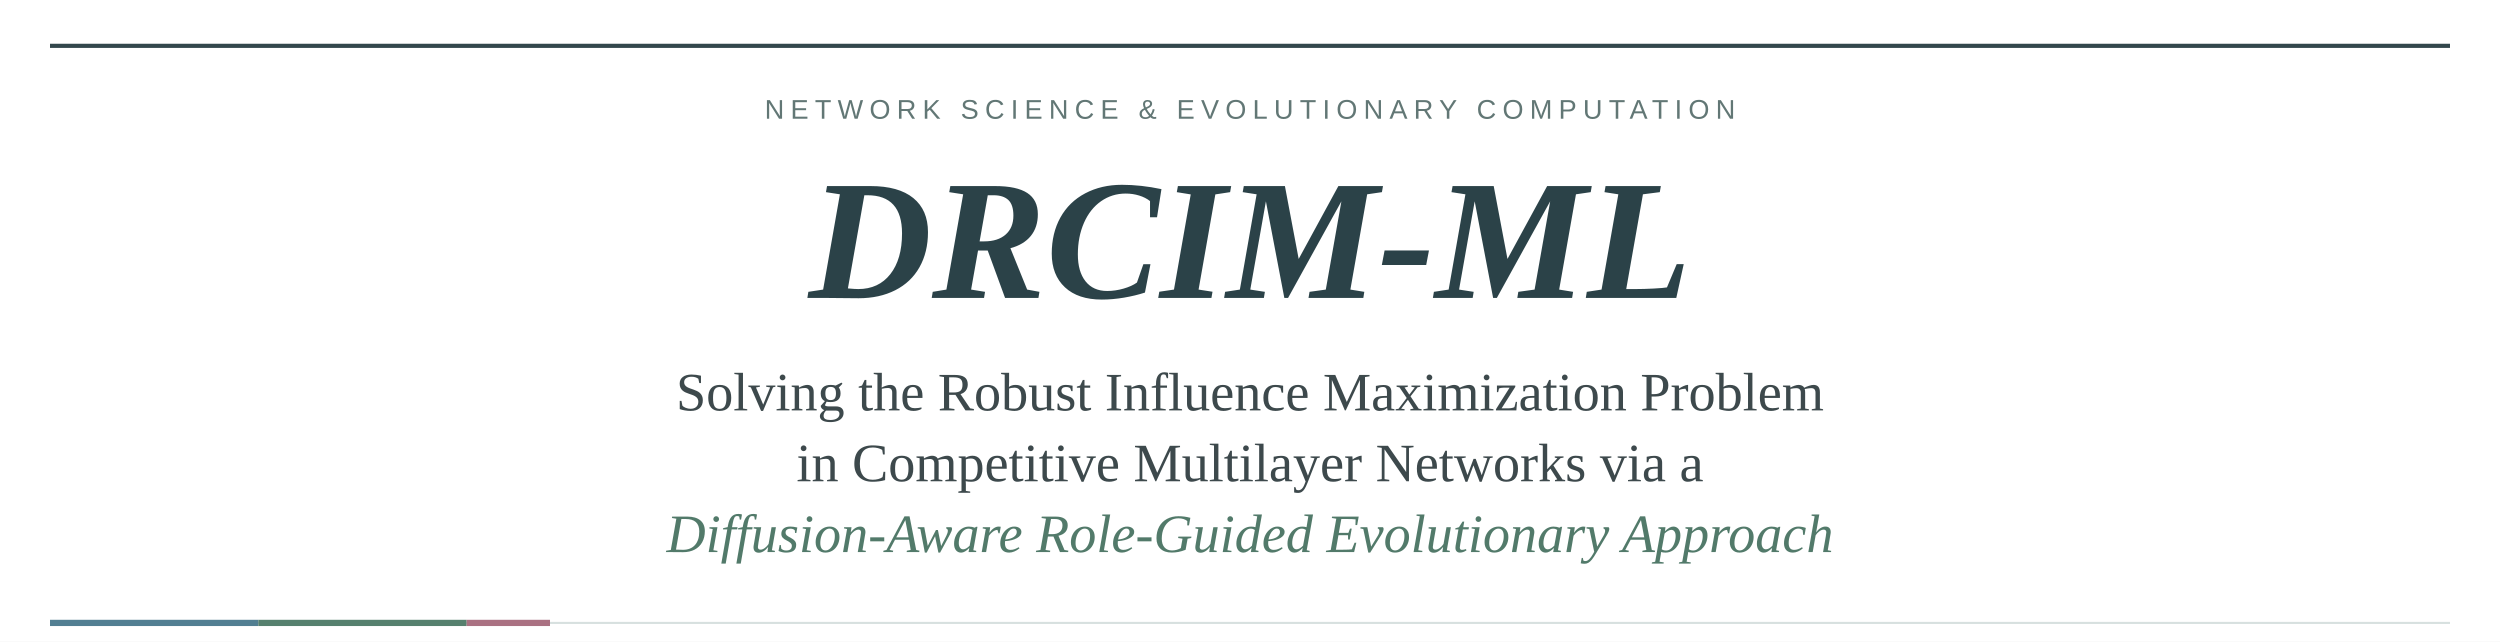
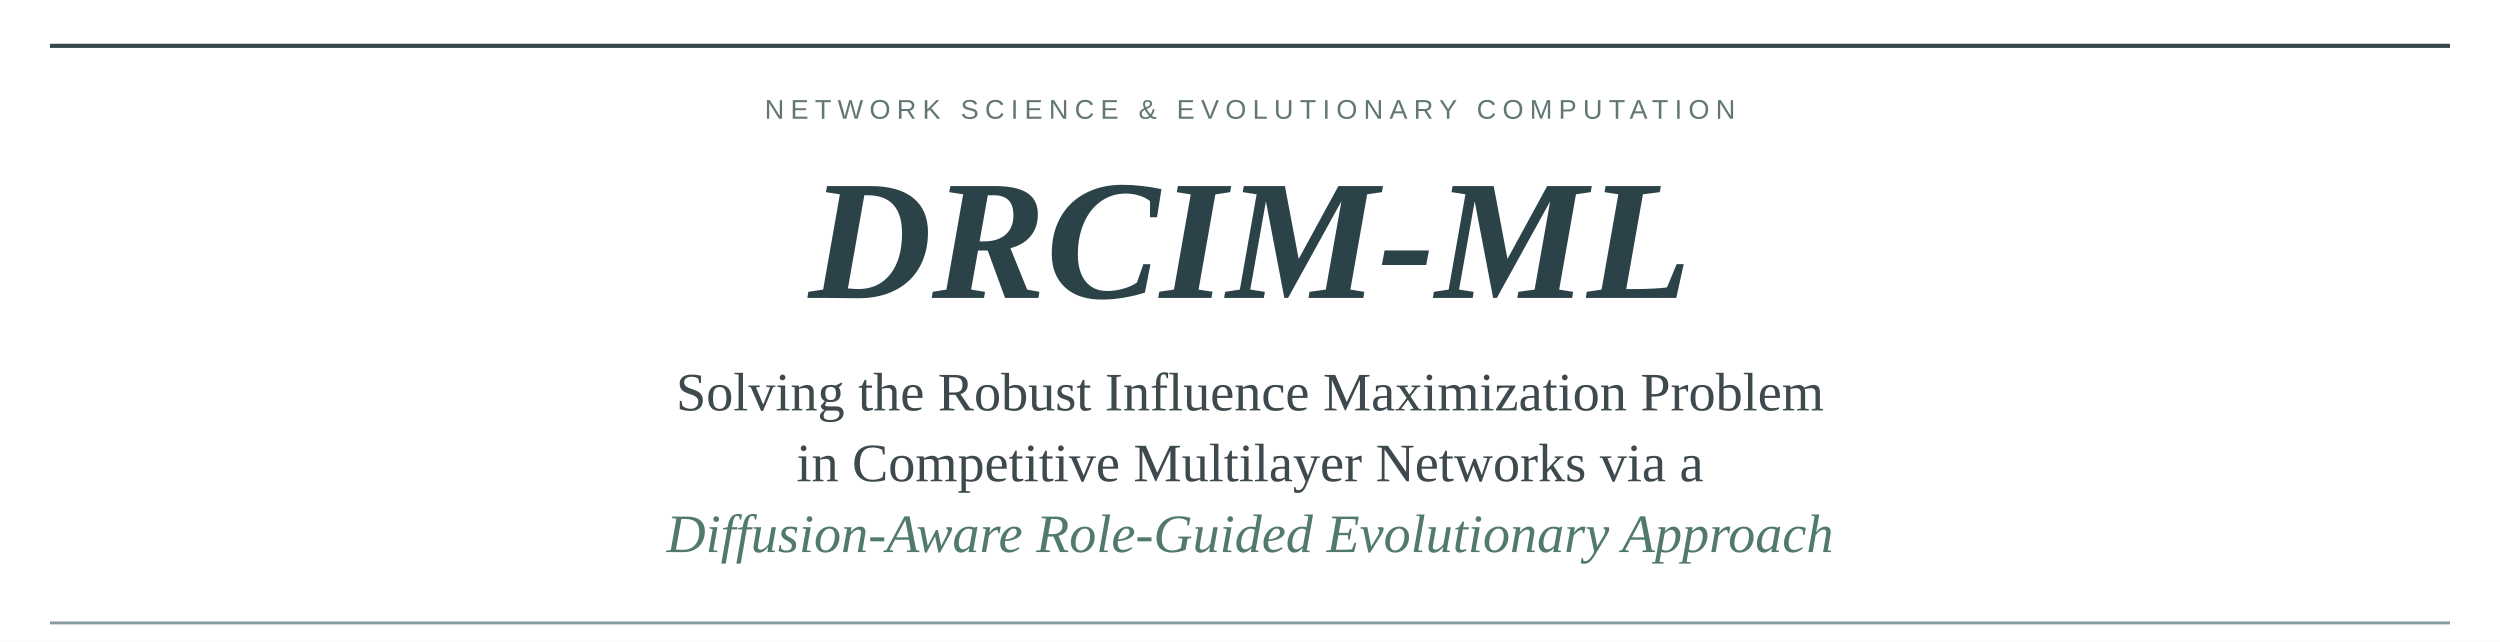
<svg xmlns="http://www.w3.org/2000/svg" width="1200" height="308" viewBox="0 0 1200 308" role="img" aria-labelledby="title desc">
  <rect width="1200" height="308" fill="#fff" />
  <path d="M24 22H1176" stroke="#33474c" stroke-width="2" />
  <text x="600" y="57" text-anchor="middle" font-family="Arial,Helvetica,sans-serif" font-size="13" letter-spacing="3" fill="#627775">NETWORK SCIENCE &amp; EVOLUTIONARY COMPUTATION</text>
  <text x="600" y="143" text-anchor="middle" font-family="Georgia,Times New Roman,serif" font-size="82" font-style="italic" font-weight="700" fill="#2b4248">DRCIM-ML</text>
  <text x="600" y="197" text-anchor="middle" font-family="Georgia,Times New Roman,serif" font-size="26" fill="#3d494c">Solving the Robust Influence Maximization Problem</text>
  <text x="600" y="231" text-anchor="middle" font-family="Georgia,Times New Roman,serif" font-size="26" fill="#3d494c">in Competitive Multilayer Networks via a</text>
  <text x="600" y="265" text-anchor="middle" font-family="Georgia,Times New Roman,serif" font-size="26" font-style="italic" fill="#527a6a">Diffusion-Aware Role-Guided Evolutionary Approach</text>
-   <path d="M24 299H1176" stroke="#d7e0df" />
-   <path d="M24 299H124" stroke="#527f92" stroke-width="3" />
-   <path d="M124 299H224" stroke="#56806e" stroke-width="3" />
-   <path d="M224 299H264" stroke="#aa7182" stroke-width="3" />
+   <path d="M24 299H1176" stroke="#879b9c" stroke-width="1.4" />
</svg>
